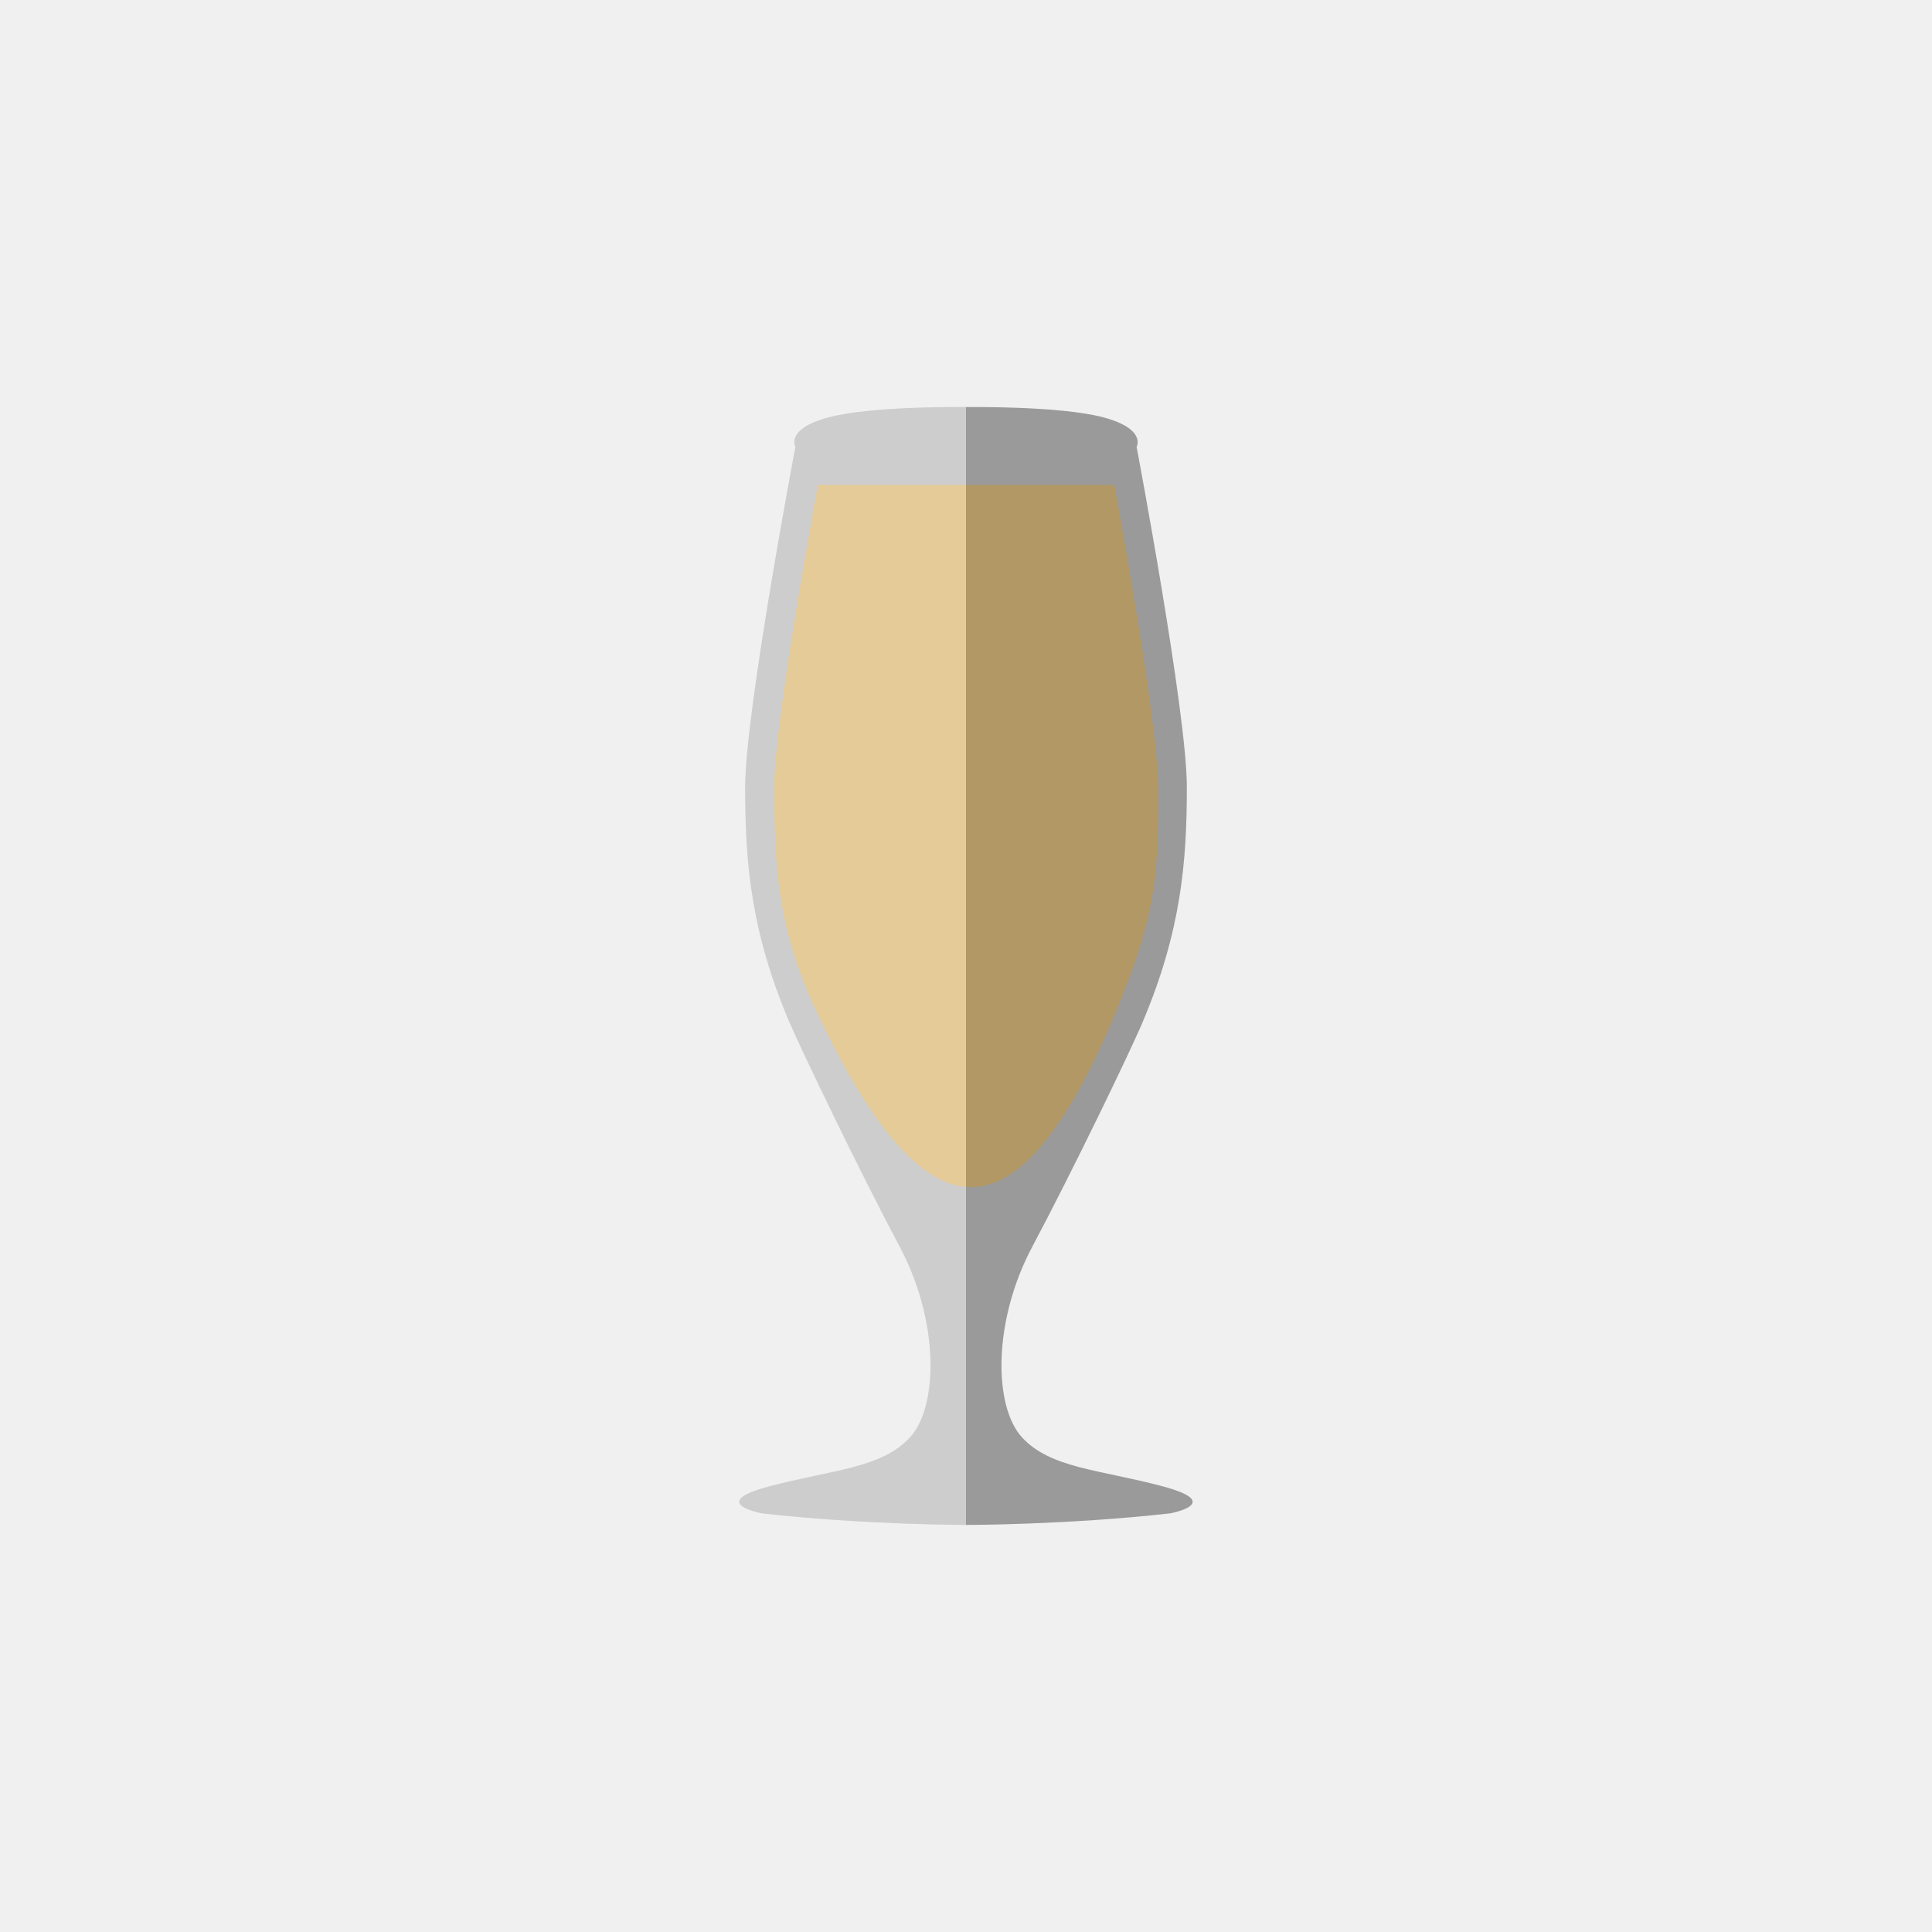
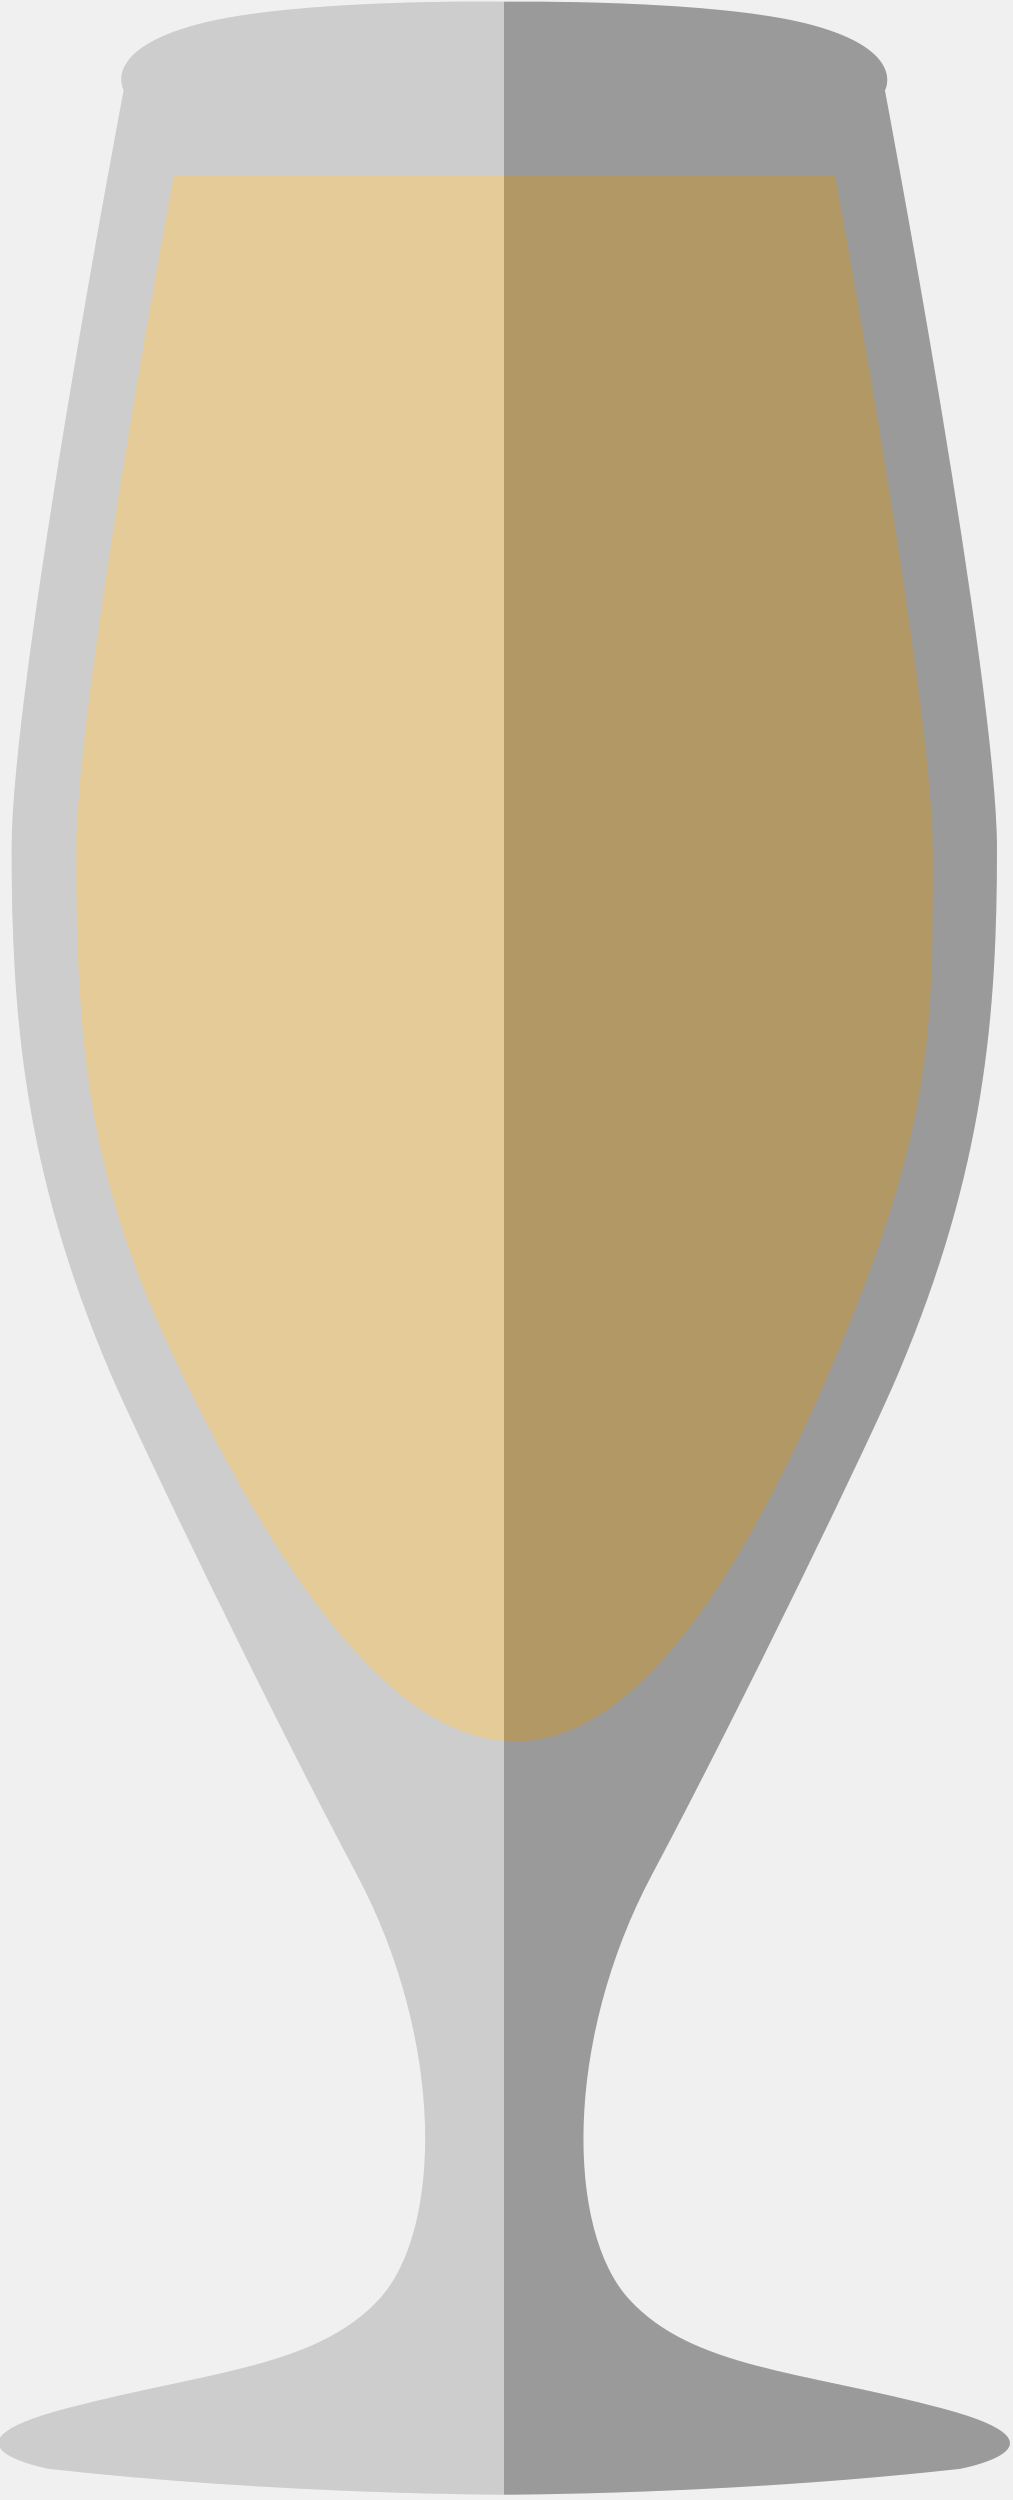
- <svg xmlns="http://www.w3.org/2000/svg" version="1.1" id="Layer_1" x="0" y="0" viewBox="0 0 1000 1000" xml:space="preserve">
-   <style type="text/css">.st0{display:none;fill:#6c8784}.st1,.st2{opacity:.2}.st2{display:none;enable-background:new}.st3{opacity:.7;fill:#ebbd63}.st3,.st4{enable-background:new}.st4{opacity:.2;fill:url(#glass_shadow_1_)}.st5{display:none;fill:#FFF}.st6{opacity:.1}</style>
-   <g id="_x36__-_Glass">
-     <path id="bg_5_" class="st0" d="M0 0h1000v1000H0z" />
+ <svg xmlns="http://www.w3.org/2000/svg" version="1.1" id="pintLayer" x="0" y="0" viewBox="0 0 235 580" xml:space="preserve">
+   <style type="text/css">.st0{display:none;fill:#6c8784}.st1{opacity:.2}.st2,.st3,.st4{enable-background:new}.st2{display:none;opacity:.2}.st3,.st4{opacity:.7;fill:#ebbd63}.st4{opacity:.2;fill:url(#glass_shadow_1_)}.st5{display:none;fill:#fff}</style>
+   <g id="glassGroup">
+     <path id="bg_5_" class="st0" d="M-383-210.3h100v100h-100z" />
    <g id="Glass">
-       <path d="M601.7 769.3c-32.7-8.7-58-9.3-72.7-25.3s-15.3-60 5.3-98.7 51.1-101.8 57.3-116.7c19.8-47 22.7-82.7 22.7-121.3s-26-176-26-176 5.3-9.3-17.3-15.3-71-5.3-71-5.3-48.3-.7-71 5.3-17.3 15.3-17.3 15.3-26 137.3-26 176 2.8 74.3 22.7 121.3c6.3 14.8 36.7 78 57.3 116.7s20 82.7 5.3 98.7-40 16.7-72.7 25.3-4 14-4 14c53.3 6 105.7 6 105.7 6s52.3 0 105.7-6c0 0 28.6-5.3-4-14z" id="glass" class="st1" />
-       <path id="glass_1_" class="st2" d="M601.7 769.3c-32.7-8.7-58-9.3-72.7-25.3s-15.3-60 5.3-98.7 51.1-101.8 57.3-116.7c19.8-47 22.7-82.7 22.7-121.3s-26-176-26-176 5.3-9.3-17.3-15.3-71-5.3-71-5.3-48.3-.7-71 5.3-17.3 15.3-17.3 15.3-26 137.3-26 176 2.8 74.3 22.7 121.3c6.3 14.8 36.7 78 57.3 116.7s20 82.7 5.3 98.7-40 16.7-72.7 25.3-4 14-4 14c53.3 6 105.7 6 105.7 6s52.3 0 105.7-6c0 0 28.6-5.3-4-14z" />
-       <path class="st3" d="M576.7 251H423.3c-6.9 37.6-22.6 127.4-22.6 156.3 0 40.9 1.8 73.7 21.5 115.5 56.9 121.2 104.5 123.2 155.7 0 21.9-52.8 21.5-74.6 21.5-115.5-.1-28.9-15.8-118.7-22.7-156.3z" />
-       <linearGradient id="glass_shadow_1_" gradientUnits="userSpaceOnUse" x1="382.7" y1="500" x2="617.301" y2="500" gradientTransform="matrix(1 0 0 -1 0 1000)">
-         <stop offset=".5" stop-color="#FFF" />
+       <path d="M218.7 559c-32.7-8.7-58-9.3-72.7-25.3s-15.3-60 5.3-98.7 51.1-101.8 57.3-116.7c19.8-47 22.7-82.7 22.7-121.3s-26-176-26-176 5.3-9.3-17.3-15.3-71-5.3-71-5.3-48.3-.8-71 5.2-17.3 15.3-17.3 15.3-26 137.3-26 176 2.8 74.3 22.7 121.3c6.3 14.8 36.7 78 57.3 116.7s20 82.7 5.3 98.7-40 16.8-72.7 25.4-4 14-4 14c53.3 6 105.7 6 105.7 6s52.3 0 105.7-6c0 0 28.6-5.3-4-14z" id="glass" class="st1" />
+       <path id="glass_1_" class="st2" d="M218.7 559c-32.7-8.7-58-9.3-72.7-25.3s-15.3-60 5.3-98.7 51.1-101.8 57.3-116.7c19.8-47 22.7-82.7 22.7-121.3s-26-176-26-176 5.3-9.3-17.3-15.3-71-5.3-71-5.3-48.3-.8-71 5.2-17.3 15.3-17.3 15.3-26 137.3-26 176 2.8 74.3 22.7 121.3c6.3 14.8 36.7 78 57.3 116.7s20 82.7 5.3 98.7-40 16.8-72.7 25.4-4 14-4 14c53.3 6 105.7 6 105.7 6s52.3 0 105.7-6c0 0 28.6-5.3-4-14z" />
+       <path class="st3" d="M193.7 40.7H40.3C33.4 78.3 17.7 168.1 17.7 197c0 40.9 1.8 73.7 21.5 115.5 56.9 121.2 104.5 123.2 155.7 0 21.9-52.8 21.5-74.6 21.5-115.5-.1-28.9-15.8-118.7-22.7-156.3z" />
+       <linearGradient id="glass_shadow_1_" gradientUnits="userSpaceOnUse" x1="-.348" y1="957.638" x2="234.304" y2="957.638" gradientTransform="translate(0 -668)">
+         <stop offset=".5" stop-color="#fff" />
        <stop offset=".5" stop-color="#000" />
      </linearGradient>
-       <path id="glass_shadow" class="st4" d="M601.7 769.3c-32.7-8.7-58-9.3-72.7-25.3s-15.3-60 5.3-98.7 51.1-101.8 57.3-116.7c19.8-47 22.7-82.7 22.7-121.3s-26-176-26-176 5.3-9.3-17.3-15.3-71-5.3-71-5.3-48.3-.7-71 5.3-17.3 15.3-17.3 15.3-26 137.3-26 176 2.8 74.3 22.7 121.3c6.3 14.8 36.7 78 57.3 116.7s20 82.7 5.3 98.7-40 16.7-72.7 25.3-4 14-4 14c53.3 6 105.7 6 105.7 6s52.3 0 105.7-6c0 0 28.6-5.3-4-14z" />
-       <path id="puff_shadow_3_" class="st5" d="M521.5 206.7c-3.6-11.8-16.2-18.5-28-14.8-.2.1-.4.1-.6.2 3.1-3.6 4.3-8.7 2.8-13.6-2.3-7.6-10.4-11.9-18-9.5-7.6 2.3-11.9 10.4-9.5 18v.1c-1.8.2-3.6.6-5.4 1.1-1.3.4-2.6.9-3.8 1.5-5.6-4.7-13.4-6.5-20.9-4.2-11.8 3.6-18.5 16.2-14.8 28 2.5 8.2 9.3 13.9 17.2 15.4-1.7 3.2-2.1 7.1-.9 10.8 2.3 7.6 10.4 11.9 18 9.5 3.6-1.1 6.4-3.5 8.1-6.4 2.2.4 4.5.6 6.8.5.5 5.8 5.4 10.4 11.4 10.4 6.3 0 11.4-5.1 11.4-11.4 0-3.2-1.3-6-3.4-8.1 4.6 1.8 9.8 2.1 14.8.6 11.8-3.7 18.5-16.3 14.8-28.1z" />
-       <path id="puff_shadow_2_" class="st5" d="M577.1 198c-2.8-9.2-12.5-14.3-21.7-11.5-.2.1-.3.1-.5.2 2.4-2.8 3.4-6.8 2.2-10.5-1.8-5.9-8.1-9.2-14-7.4s-9.2 8.1-7.4 14c-1.4.1-2.8.4-4.2.9-1 .3-2 .7-2.9 1.1-4.4-3.6-10.4-5-16.2-3.2-9.2 2.8-14.3 12.5-11.5 21.7 2 6.3 7.2 10.8 13.3 11.9-1.3 2.5-1.6 5.5-.7 8.4 1.8 5.9 8.1 9.2 14 7.4 2.8-.9 4.9-2.7 6.3-5 1.7.3 3.5.5 5.3.4.4 4.5 4.2 8 8.8 8 4.9 0 8.8-4 8.8-8.8 0-2.4-1-4.7-2.6-6.3 3.5 1.4 7.6 1.7 11.5.4 9.2-2.8 14.4-12.5 11.5-21.7z" />
-       <path id="puff_shadow_4_" class="st5" d="M530.9 166.3c-2.3-8-10.4-12.5-18-10-.1 0-.3.1-.4.1 2-2.5 2.8-5.9 1.8-9.2-1.5-5.2-6.7-8.1-11.6-6.5-4.9 1.6-7.6 7.1-6.1 12.2-1.2.1-2.3.4-3.5.8-.8.3-1.7.6-2.4 1-3.6-3.2-8.6-4.4-13.4-2.8-7.6 2.5-11.8 11-9.5 19 1.6 5.6 6 9.4 11 10.4-1.1 2.2-1.3 4.8-.6 7.3 1.5 5.2 6.7 8.1 11.6 6.5 2.3-.7 4.1-2.3 5.2-4.3 1.4.3 2.9.4 4.4.3.3 3.9 3.5 7 7.3 7 4 0 7.3-3.5 7.3-7.7 0-2.1-.8-4.1-2.1-5.5 2.9 1.2 6.3 1.4 9.5.4 7.6-2.5 11.8-11 9.5-19z" />
+       <path id="glass_shadow" class="st4" d="M218.7 559c-32.7-8.7-58-9.3-72.7-25.3s-15.3-60 5.3-98.7 51.1-101.8 57.3-116.7c19.8-47 22.7-82.7 22.7-121.3s-26-176-26-176 5.3-9.3-17.3-15.3-71-5.3-71-5.3-48.3-.8-71 5.2-17.3 15.3-17.3 15.3-26 137.3-26 176 2.8 74.3 22.7 121.3c6.3 14.8 36.7 78 57.3 116.7s20 82.7 5.3 98.7-40 16.8-72.7 25.4-4 14-4 14c53.3 6 105.7 6 105.7 6s52.3 0 105.7-6c0 0 28.6-5.3-4-14z" />
+       <path id="puff_shadow_3_" class="st5" d="M138.5-3.6c-3.6-11.8-16.2-18.5-28-14.8-.2.1-.4.1-.6.2 3.1-3.6 4.3-8.7 2.8-13.6-2.3-7.6-10.4-11.9-18-9.5-7.6 2.3-11.9 10.4-9.5 18v.1c-1.8.2-3.6.6-5.4 1.1-1.3.4-2.6.9-3.8 1.5-5.6-4.7-13.4-6.5-20.9-4.2-11.8 3.6-18.5 16.2-14.8 28 2.5 8.2 9.3 13.9 17.2 15.4-1.7 3.2-2.1 7.1-.9 10.8 2.3 7.6 10.4 11.9 18 9.5 3.6-1.1 6.4-3.5 8.1-6.4 2.2.4 4.5.6 6.8.5.5 5.8 5.4 10.4 11.4 10.4 6.3 0 11.4-5.1 11.4-11.4 0-3.2-1.3-6-3.4-8.1 4.6 1.8 9.8 2.1 14.8.6 11.8-3.7 18.5-16.3 14.8-28.1z" />
+       <path id="puff_shadow_2_" class="st5" d="M194.1-12.3c-2.8-9.2-12.5-14.3-21.7-11.5-.2.1-.3.1-.5.2 2.4-2.8 3.4-6.8 2.2-10.5-1.8-5.9-8.1-9.2-14-7.4s-9.2 8.1-7.4 14c-1.4.1-2.8.4-4.2.9-1 .3-2 .7-2.9 1.1-4.4-3.6-10.4-5-16.2-3.2-9.2 2.8-14.3 12.5-11.5 21.7 2 6.3 7.2 10.8 13.3 11.9-1.3 2.5-1.6 5.5-.7 8.4 1.8 5.9 8.1 9.2 14 7.4 2.8-.9 4.9-2.7 6.3-5 1.7.3 3.5.5 5.3.4.4 4.5 4.2 8 8.8 8 4.9 0 8.8-4 8.8-8.8 0-2.4-1-4.7-2.6-6.3 3.5 1.4 7.6 1.7 11.5.4 9.2-2.8 14.4-12.5 11.5-21.7z" />
+       <path id="puff_shadow_4_" class="st5" d="M147.9-44c-2.3-8-10.4-12.5-18-10-.1 0-.3.1-.4.1 2-2.5 2.8-5.9 1.8-9.2-1.5-5.2-6.7-8.1-11.6-6.5s-7.6 7.1-6.1 12.2c-1.2.1-2.3.4-3.5.8-.8.3-1.7.6-2.4 1-3.6-3.2-8.6-4.4-13.4-2.8-7.6 2.5-11.8 11-9.5 19 1.6 5.6 6 9.4 11 10.4-1.1 2.2-1.3 4.8-.6 7.3 1.5 5.2 6.7 8.1 11.6 6.5 2.3-.7 4.1-2.3 5.2-4.3 1.4.3 2.9.4 4.4.3.3 3.9 3.5 7 7.3 7 4 0 7.3-3.5 7.3-7.7 0-2.1-.8-4.1-2.1-5.5 2.9 1.2 6.3 1.4 9.5.4 7.6-2.5 11.8-11 9.5-19z" />
    </g>
  </g>
</svg>
